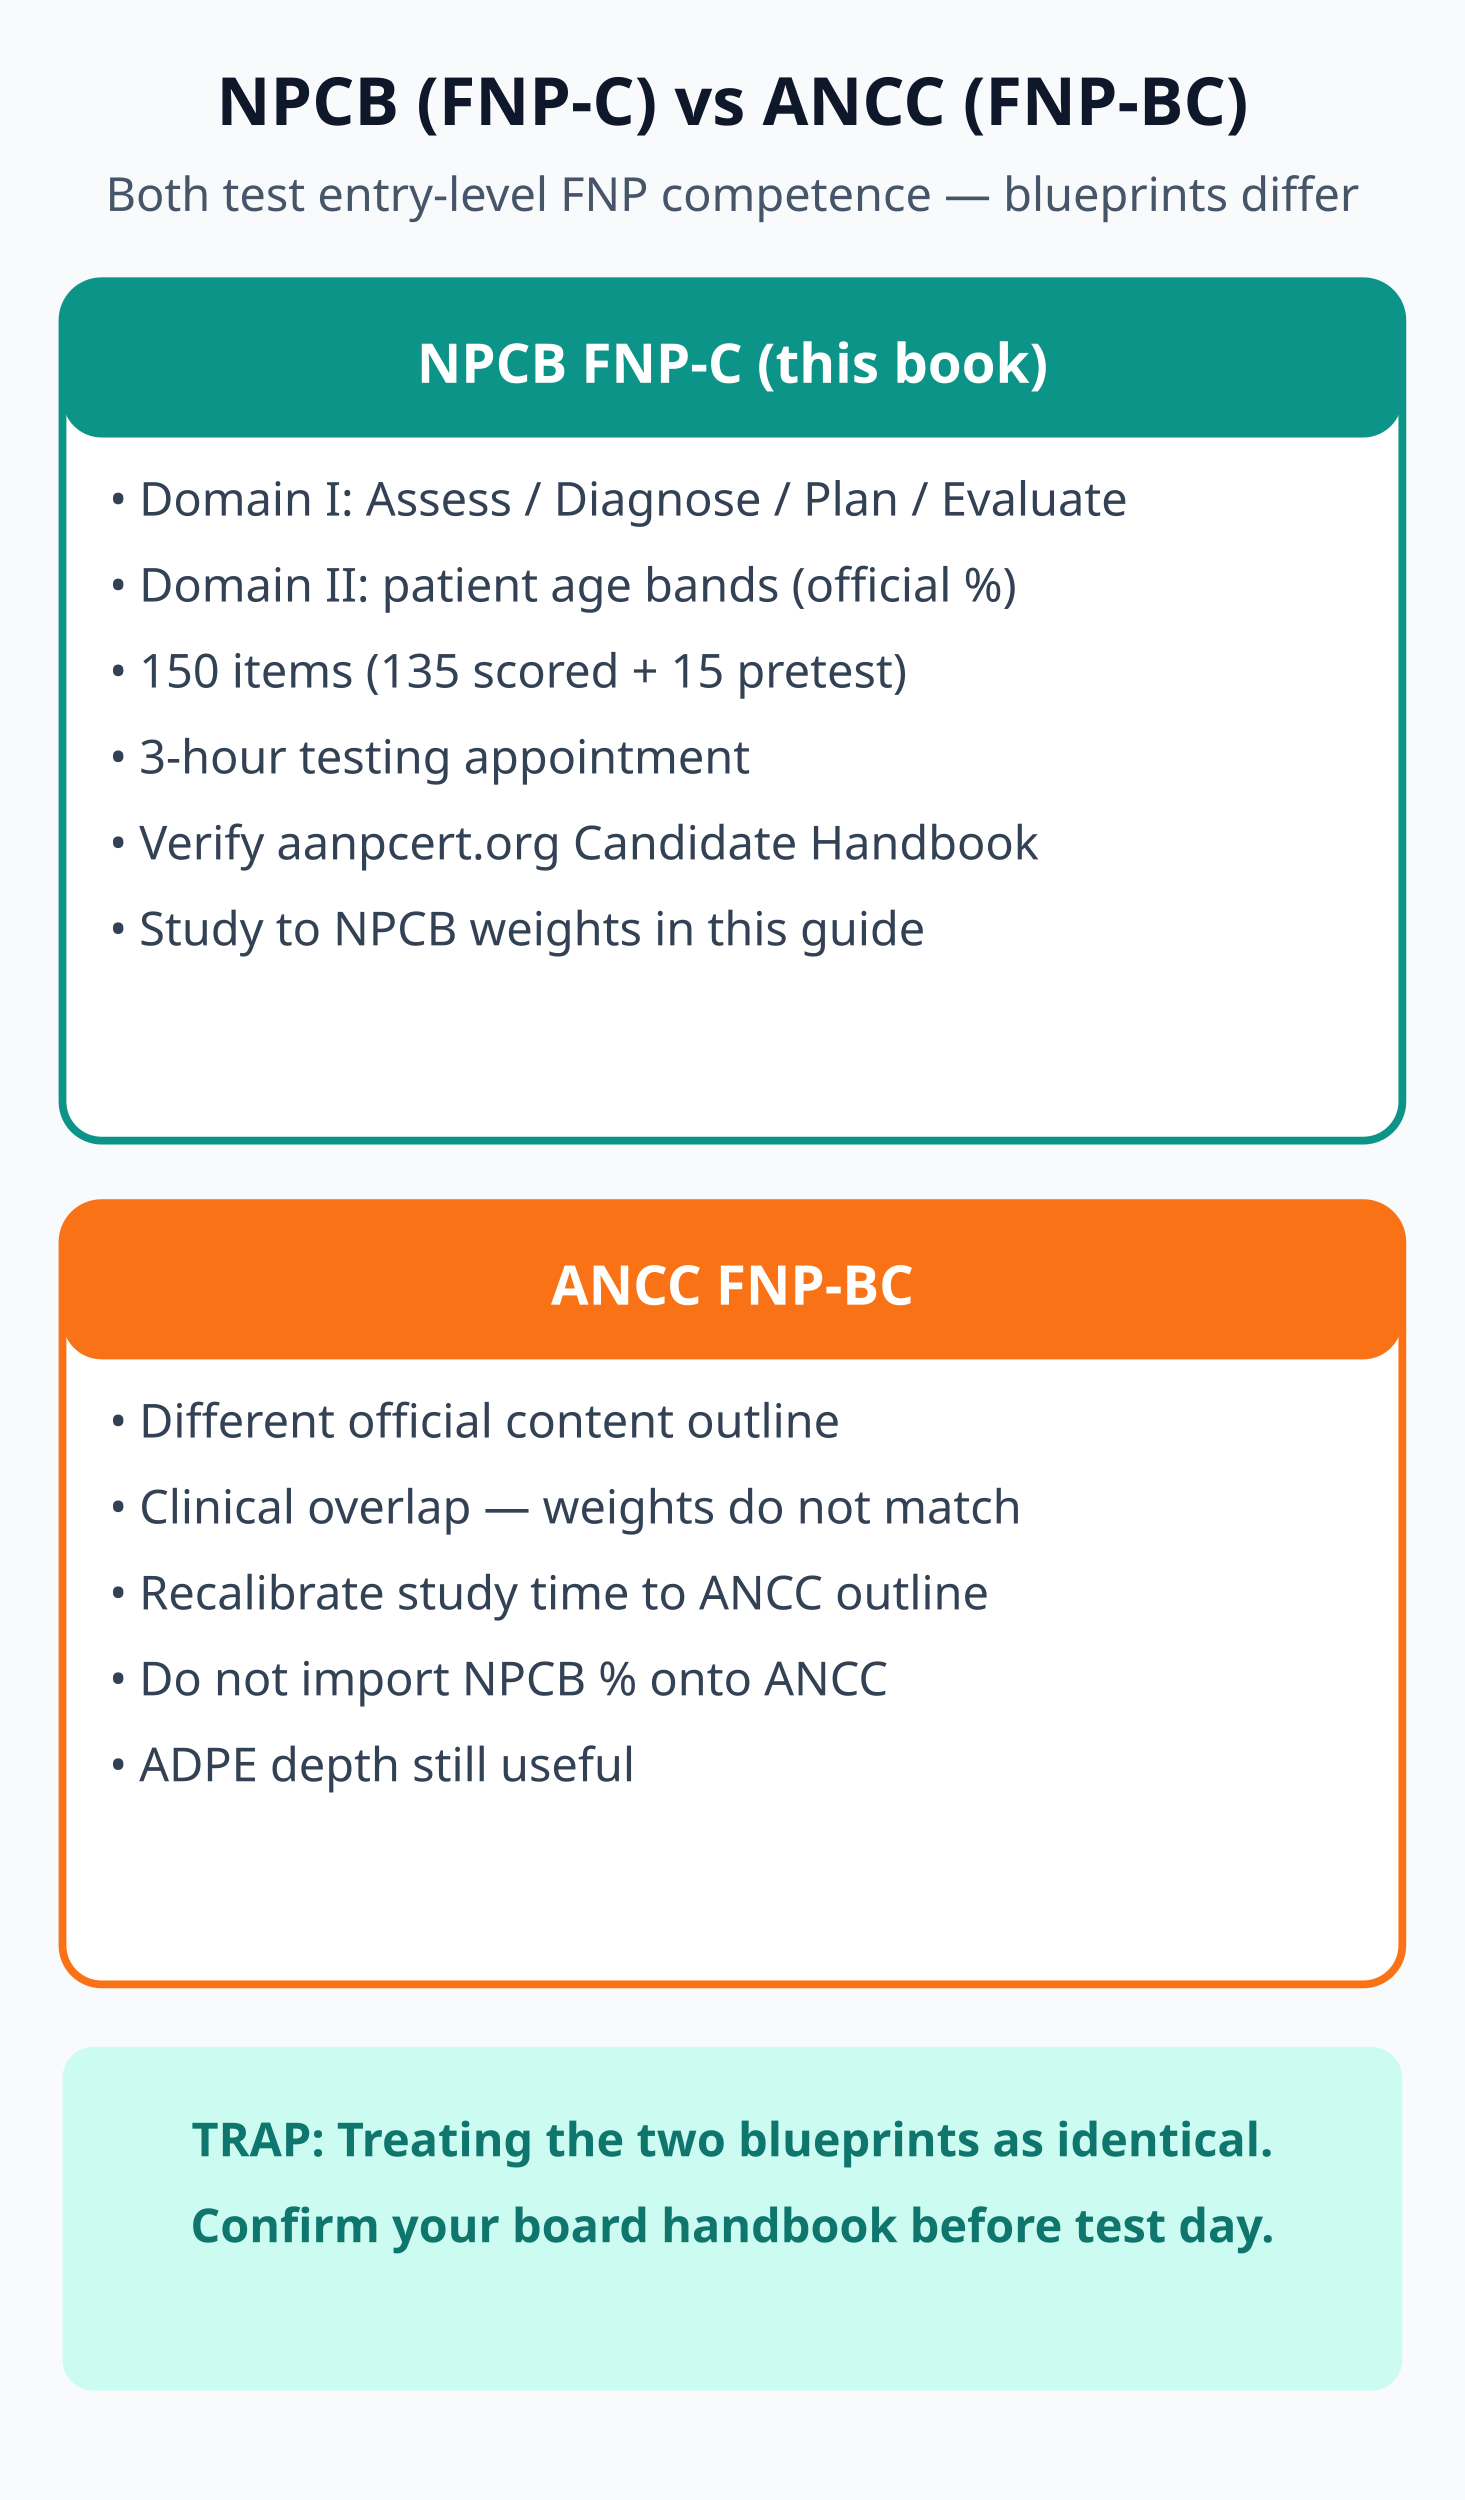
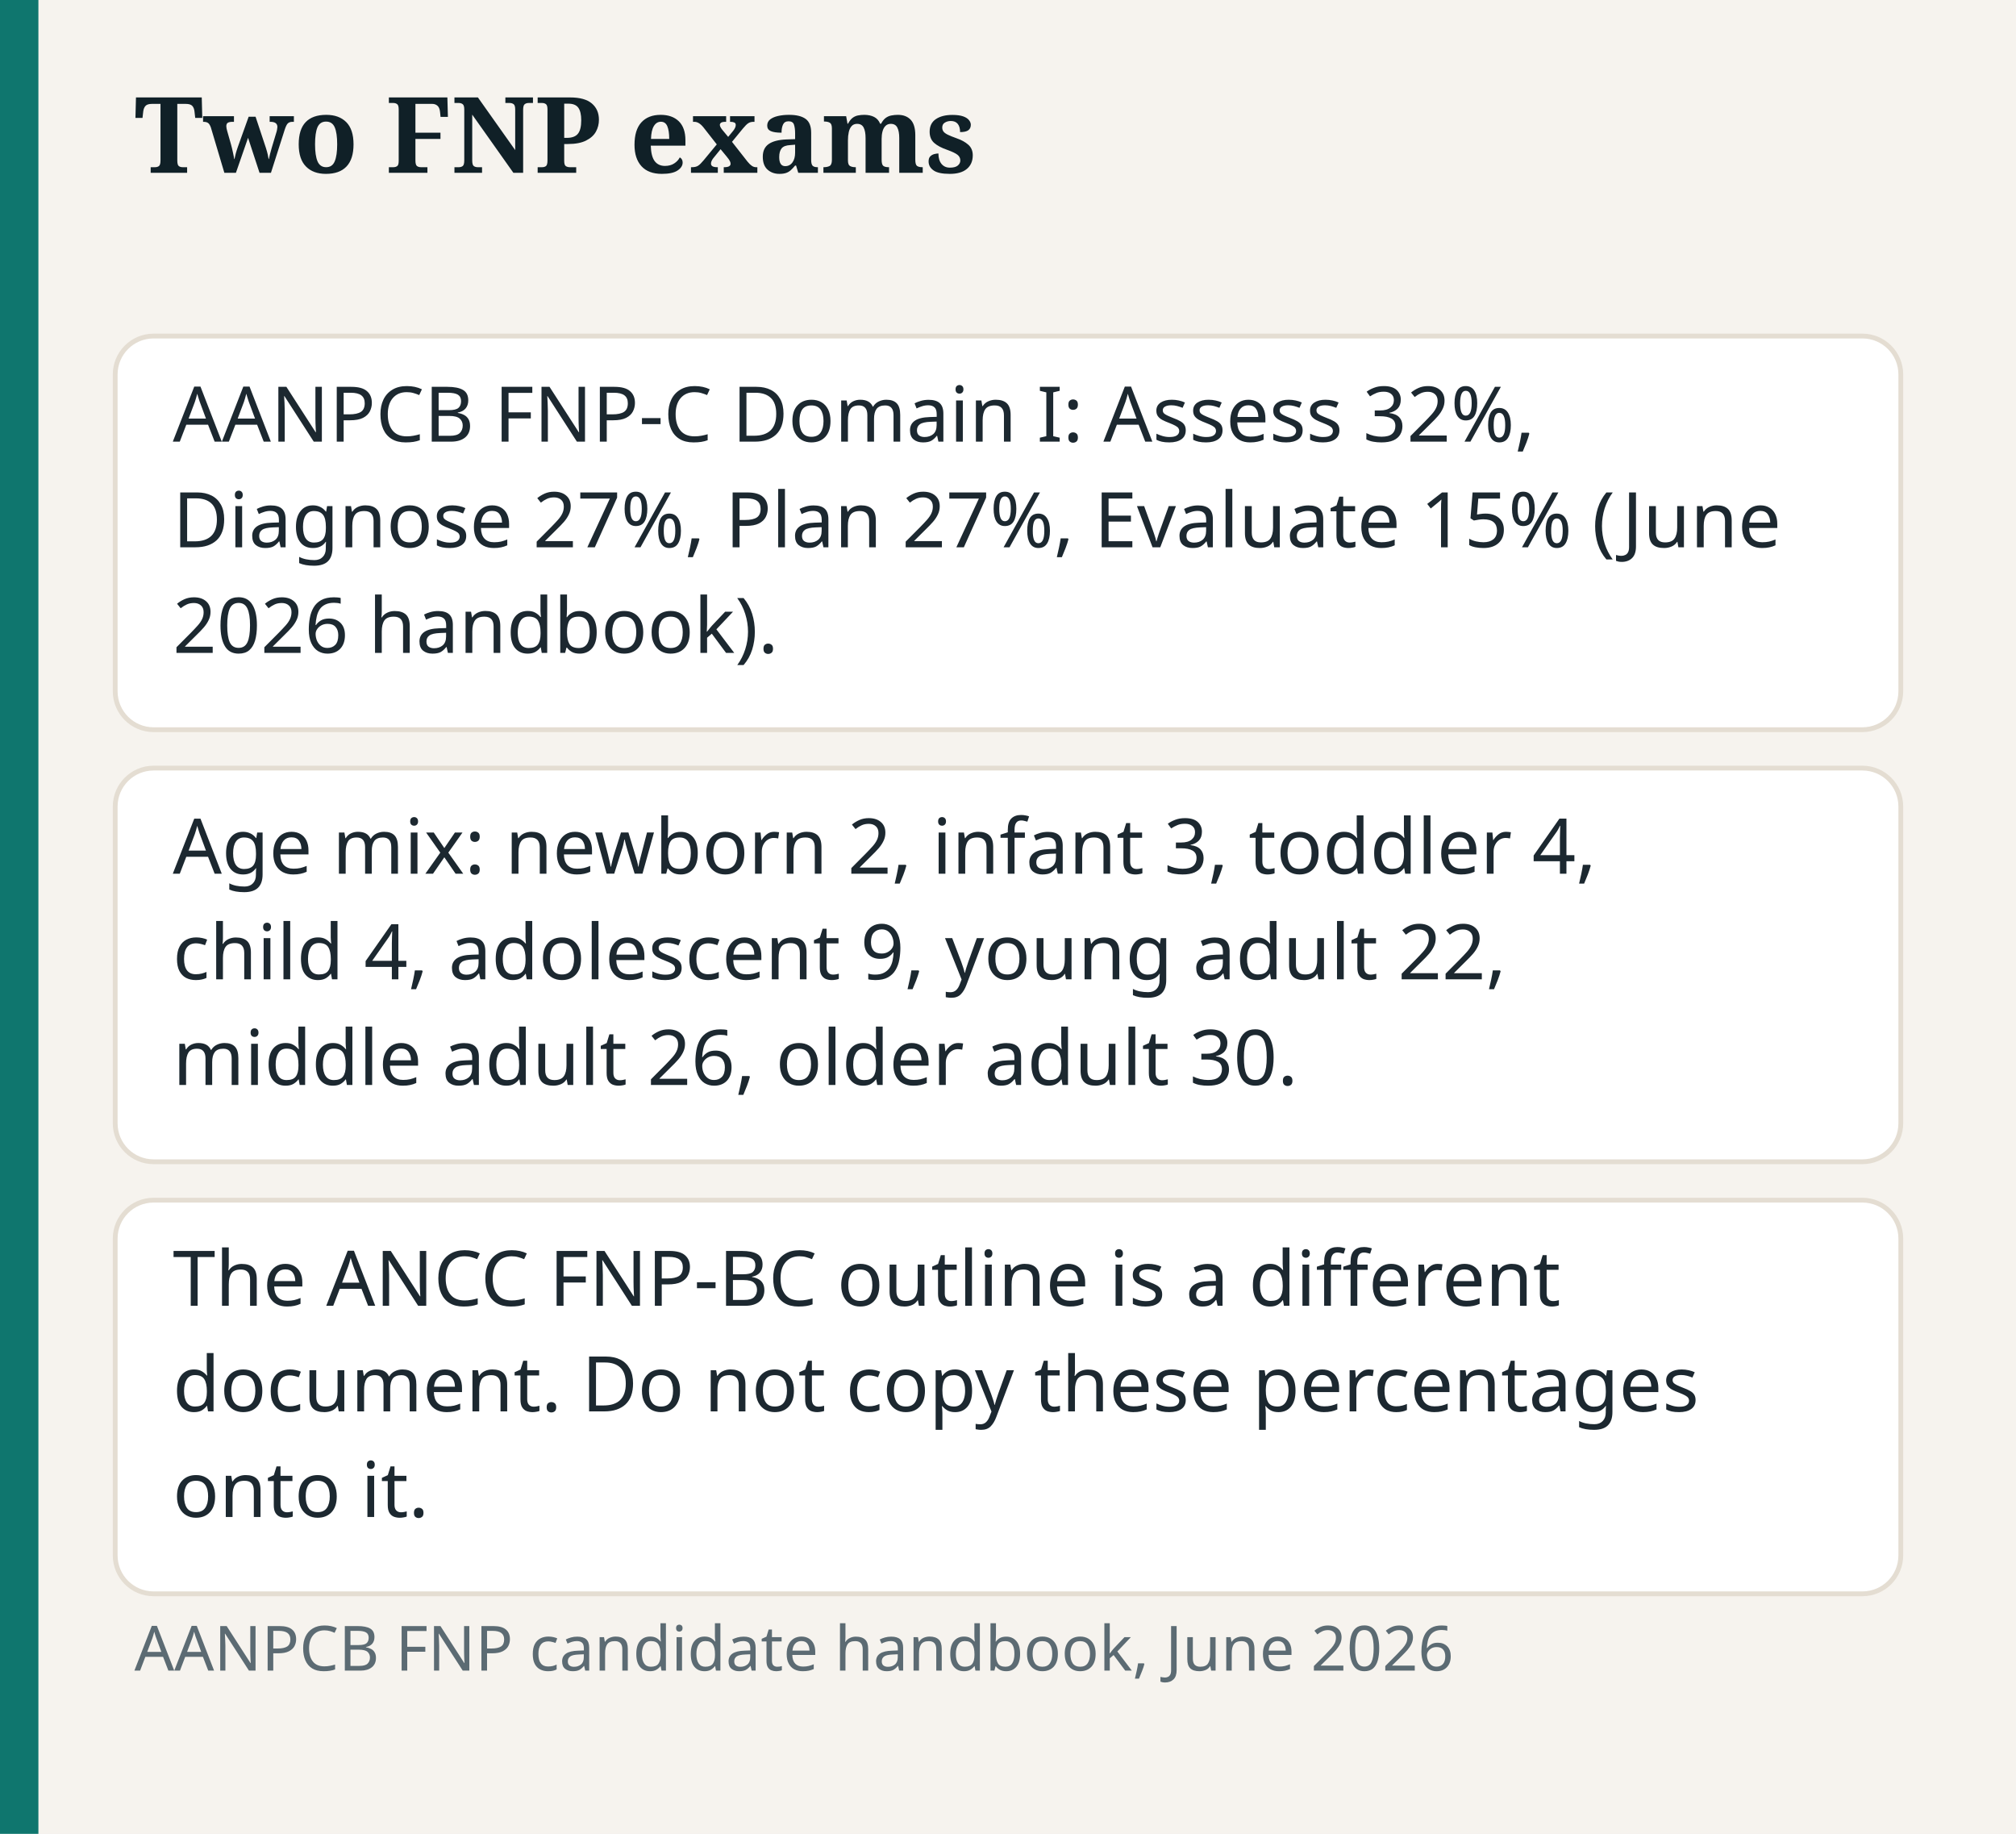
- <svg xmlns="http://www.w3.org/2000/svg" viewBox="0 0 375 640" role="img" aria-labelledby="aanp-ancc-title">
-   <rect width="375" height="640" fill="#f8fafc" />
-   <text x="187.5" y="32" text-anchor="middle" font-family="system-ui,sans-serif" font-size="17" font-weight="700" fill="#0f172a">NPCB (FNP-C) vs ANCC (FNP-BC)</text>
-   <text x="187.5" y="54" text-anchor="middle" font-family="system-ui,sans-serif" font-size="12" fill="#475569">Both test entry-level FNP competence — blueprints differ</text>
-   <rect x="16" y="72" width="343" height="220" rx="10" fill="#fff" stroke="#0d9488" stroke-width="2" />
-   <rect x="16" y="72" width="343" height="40" rx="10" fill="#0d9488" />
-   <text x="187.5" y="98" text-anchor="middle" font-family="system-ui,sans-serif" font-size="14" font-weight="700" fill="#fff">NPCB FNP-C (this book)</text>
-   <text x="28" y="132" font-family="system-ui,sans-serif" font-size="12" fill="#334155">• Domain I: Assess / Diagnose / Plan / Evaluate</text>
-   <text x="28" y="154" font-family="system-ui,sans-serif" font-size="12" fill="#334155">• Domain II: patient age bands (official %)</text>
-   <text x="28" y="176" font-family="system-ui,sans-serif" font-size="12" fill="#334155">• 150 items (135 scored + 15 pretest)</text>
-   <text x="28" y="198" font-family="system-ui,sans-serif" font-size="12" fill="#334155">• 3-hour testing appointment</text>
-   <text x="28" y="220" font-family="system-ui,sans-serif" font-size="12" fill="#334155">• Verify aanpcert.org Candidate Handbook</text>
-   <text x="28" y="242" font-family="system-ui,sans-serif" font-size="12" fill="#334155">• Study to NPCB weights in this guide</text>
-   <rect x="16" y="308" width="343" height="200" rx="10" fill="#fff" stroke="#f97316" stroke-width="2" />
-   <rect x="16" y="308" width="343" height="40" rx="10" fill="#f97316" />
-   <text x="187.5" y="334" text-anchor="middle" font-family="system-ui,sans-serif" font-size="14" font-weight="700" fill="#fff">ANCC FNP-BC</text>
-   <text x="28" y="368" font-family="system-ui,sans-serif" font-size="12" fill="#334155">• Different official content outline</text>
-   <text x="28" y="390" font-family="system-ui,sans-serif" font-size="12" fill="#334155">• Clinical overlap — weights do not match</text>
-   <text x="28" y="412" font-family="system-ui,sans-serif" font-size="12" fill="#334155">• Recalibrate study time to ANCC outline</text>
-   <text x="28" y="434" font-family="system-ui,sans-serif" font-size="12" fill="#334155">• Do not import NPCB % onto ANCC</text>
-   <text x="28" y="456" font-family="system-ui,sans-serif" font-size="12" fill="#334155">• ADPE depth still useful</text>
-   <rect x="16" y="524" width="343" height="88" rx="8" fill="#ccfbf1" />
-   <text x="187.5" y="552" text-anchor="middle" font-family="system-ui,sans-serif" font-size="12" font-weight="600" fill="#0f766e">TRAP: Treating the two blueprints as identical.</text>
-   <text x="187.5" y="574" text-anchor="middle" font-family="system-ui,sans-serif" font-size="12" font-weight="600" fill="#0f766e">Confirm your board handbook before test day.</text>
+ <svg xmlns="http://www.w3.org/2000/svg" width="420" height="382" viewBox="0 0 420 382" role="img" aria-label="Two FNP exams">
+   <rect width="100%" height="100%" fill="#F6F3EE" />
+   <rect width="8" height="100%" fill="#0F766E" />
+   <text x="28" y="36" font-family="Georgia, 'Iowan Old Style', serif" font-size="22" font-weight="700" fill="#102027">Two FNP exams</text>
+   <rect x="24" y="70" width="372" height="82" rx="8" fill="#FFFFFF" stroke="#E4DDD2" />
+   <text x="36" y="92" font-family="'Source Sans 3', 'Segoe UI', sans-serif" font-size="16" fill="#1C2830">AANPCB FNP-C Domain I: Assess 32%,</text>
+   <text x="36" y="114" font-family="'Source Sans 3', 'Segoe UI', sans-serif" font-size="16" fill="#1C2830">Diagnose 27%, Plan 27%, Evaluate 15% (June</text>
+   <text x="36" y="136" font-family="'Source Sans 3', 'Segoe UI', sans-serif" font-size="16" fill="#1C2830">2026 handbook).</text>
+   <rect x="24" y="160" width="372" height="82" rx="8" fill="#FFFFFF" stroke="#E4DDD2" />
+   <text x="36" y="182" font-family="'Source Sans 3', 'Segoe UI', sans-serif" font-size="16" fill="#1C2830">Age mix: newborn 2, infant 3, toddler 4,</text>
+   <text x="36" y="204" font-family="'Source Sans 3', 'Segoe UI', sans-serif" font-size="16" fill="#1C2830">child 4, adolescent 9, young adult 22,</text>
+   <text x="36" y="226" font-family="'Source Sans 3', 'Segoe UI', sans-serif" font-size="16" fill="#1C2830">middle adult 26, older adult 30.</text>
+   <rect x="24" y="250" width="372" height="82" rx="8" fill="#FFFFFF" stroke="#E4DDD2" />
+   <text x="36" y="272" font-family="'Source Sans 3', 'Segoe UI', sans-serif" font-size="16" fill="#1C2830">The ANCC FNP-BC outline is a different</text>
+   <text x="36" y="294" font-family="'Source Sans 3', 'Segoe UI', sans-serif" font-size="16" fill="#1C2830">document. Do not copy these percentages</text>
+   <text x="36" y="316" font-family="'Source Sans 3', 'Segoe UI', sans-serif" font-size="16" fill="#1C2830">onto it.</text>
+   <text x="28" y="348" font-family="'Source Sans 3', 'Segoe UI', sans-serif" font-size="13" fill="#5C6B73">AANPCB FNP candidate handbook, June 2026</text>
</svg>
